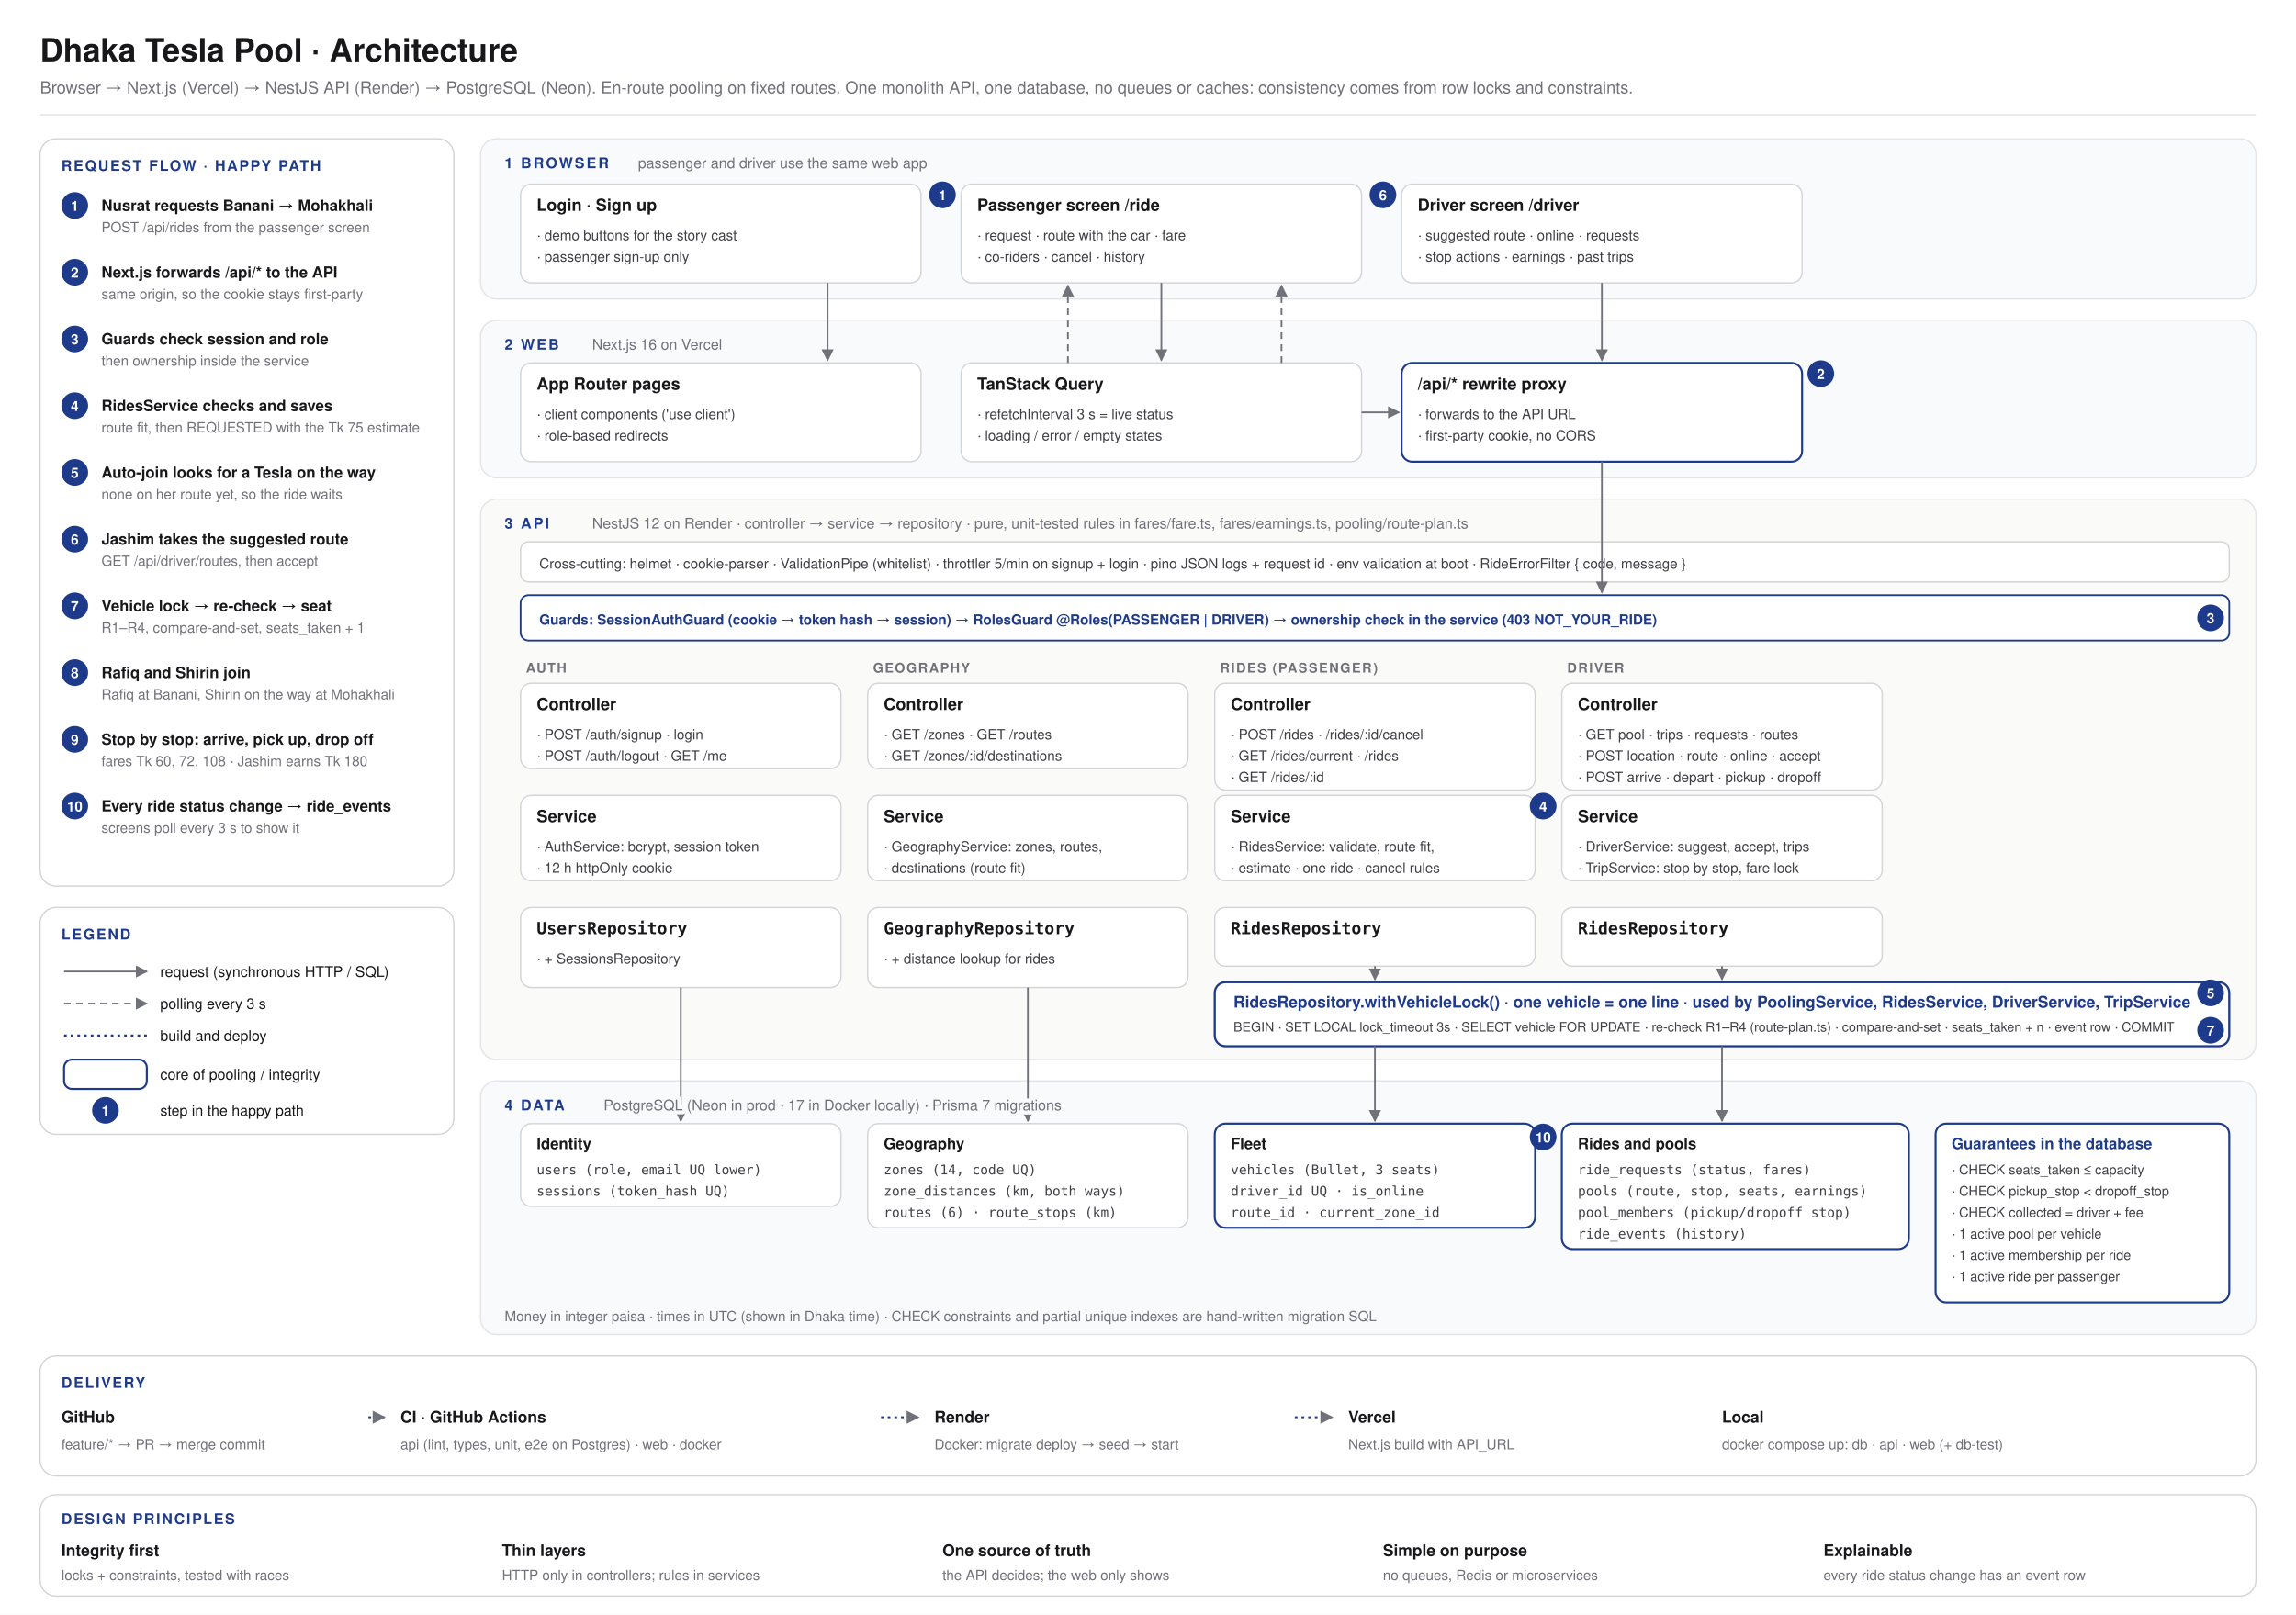
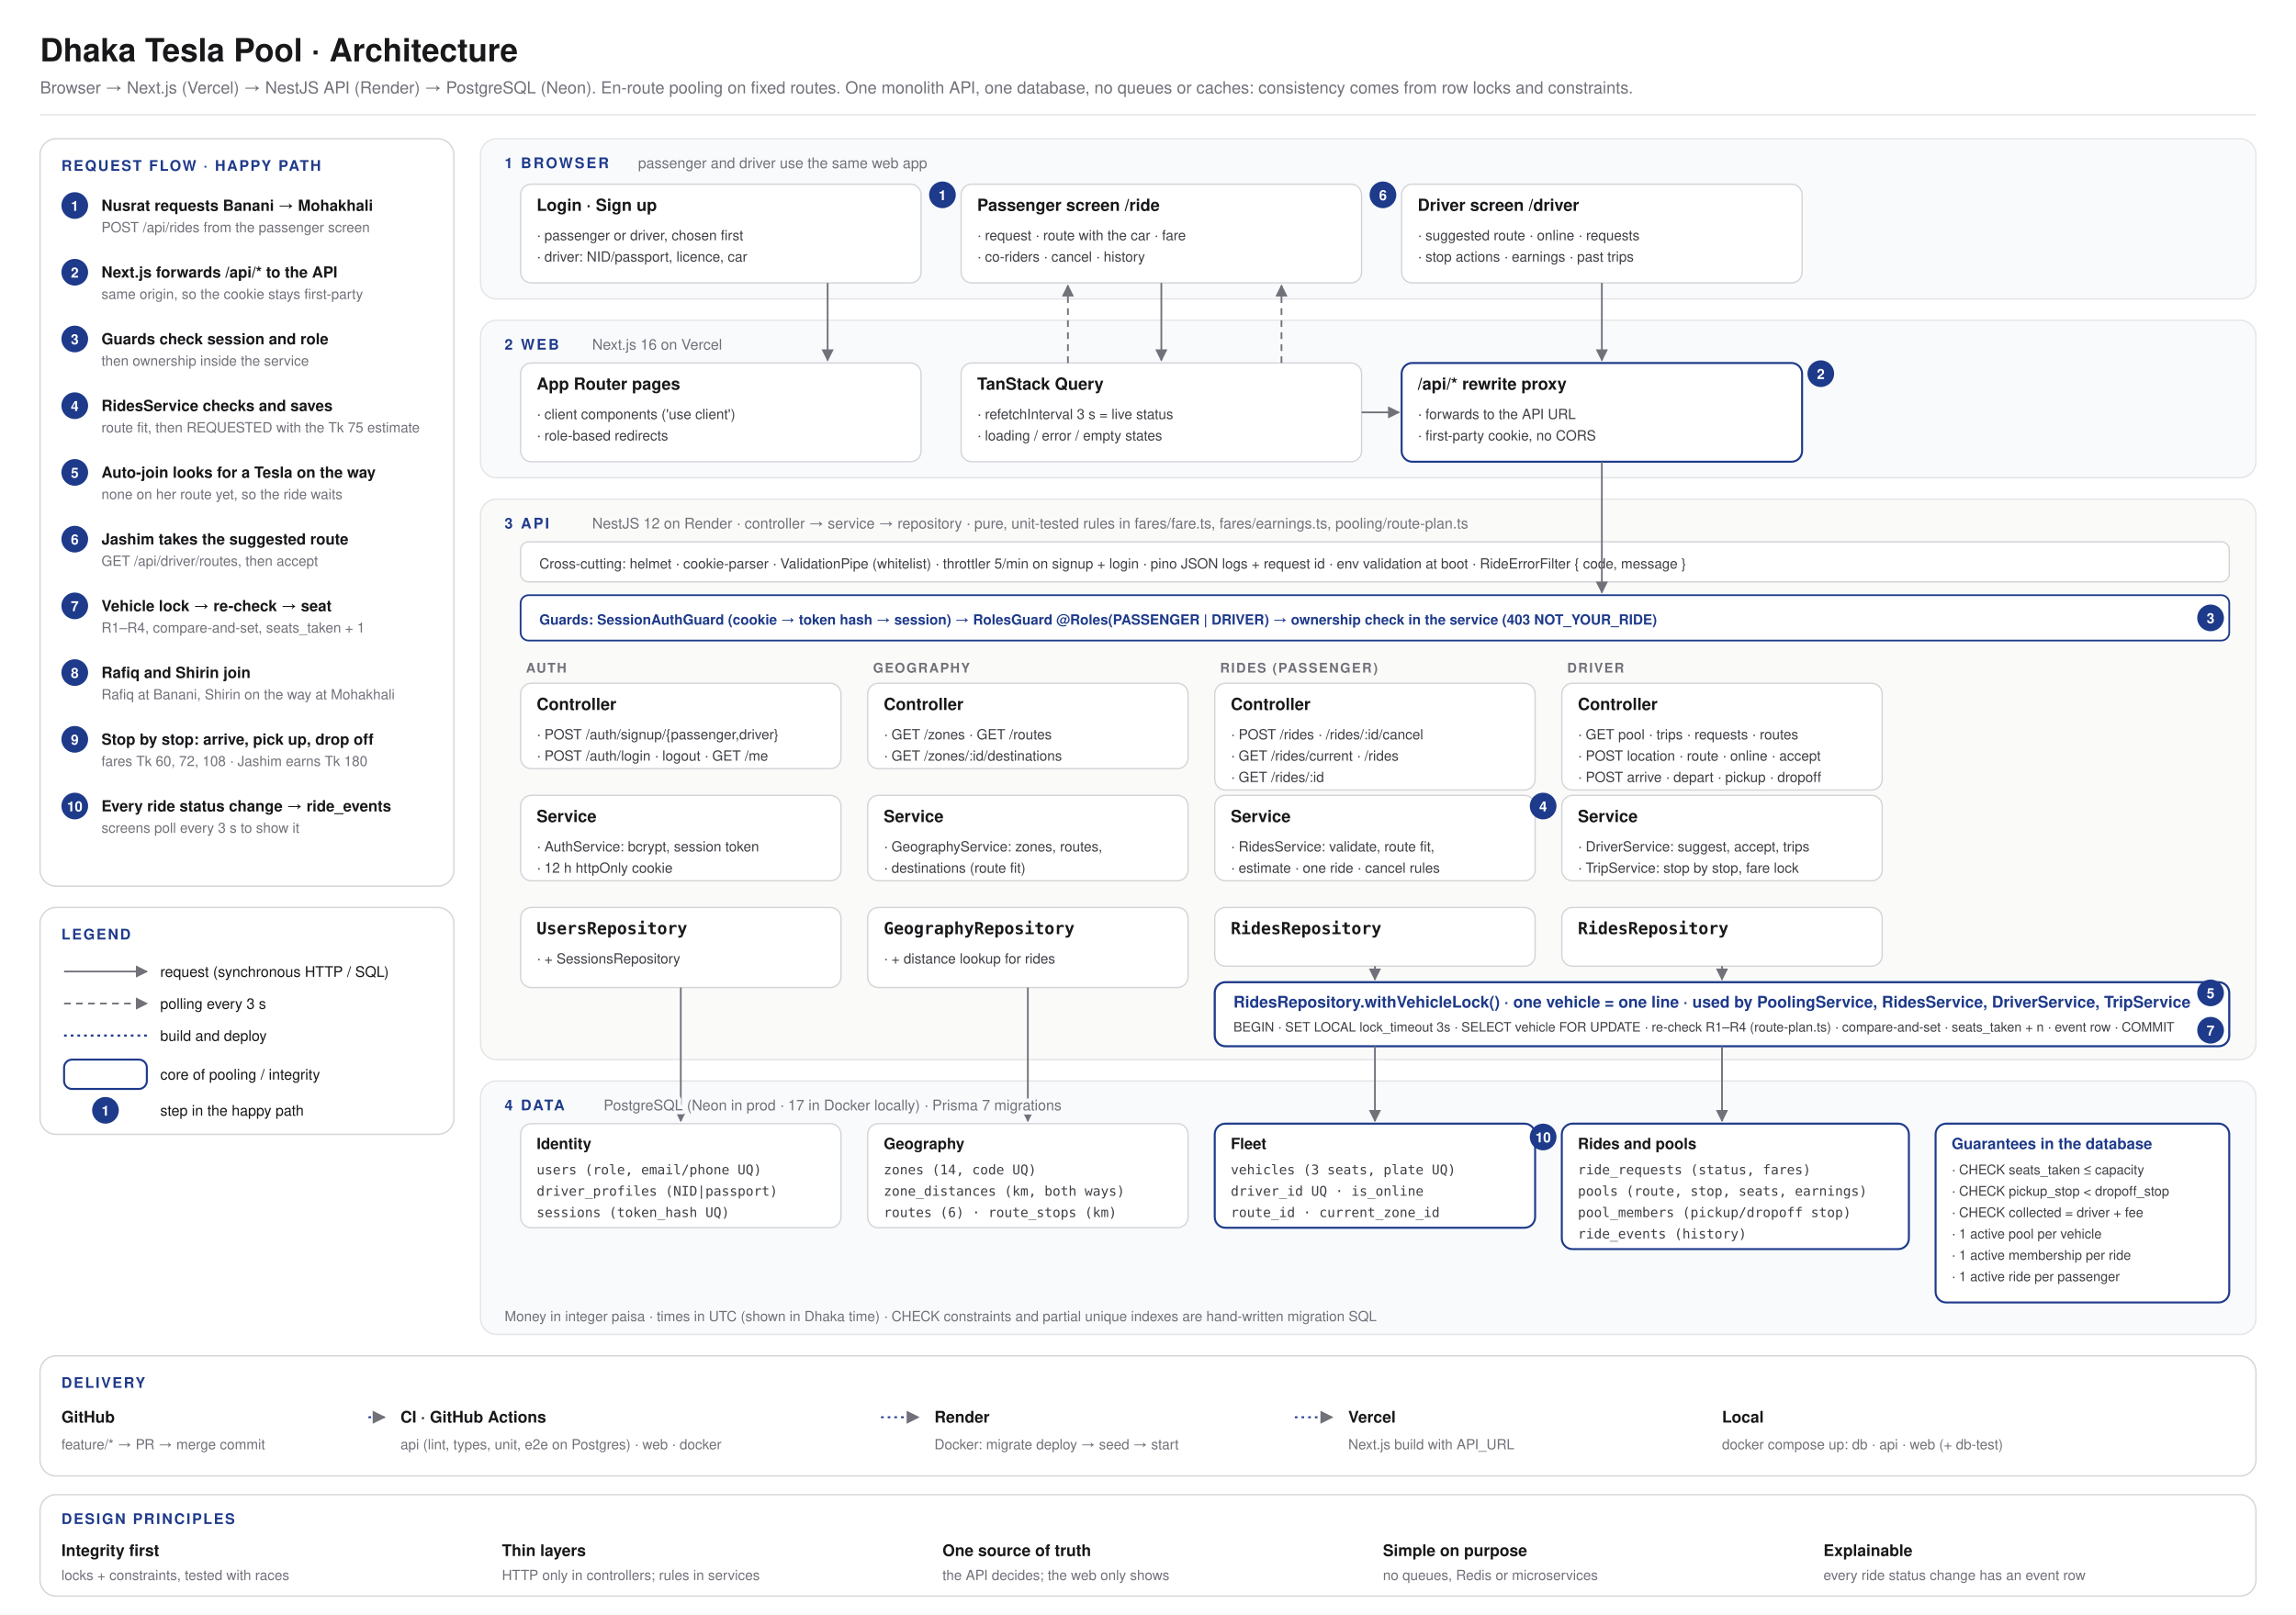
<svg xmlns="http://www.w3.org/2000/svg" width="1720" height="1210" viewBox="0 0 1720 1210">
  <defs>
    <marker id="arr" viewBox="0 0 10 10" refX="9" refY="5" markerWidth="7" markerHeight="7" orient="auto-start-reverse">
      <path d="M0 0 L10 5 L0 10 z" fill="#71717a" />
    </marker>
  </defs>
  <rect width="1720" height="1210" fill="#ffffff" />
  <text x="30" y="46" font-family="-apple-system, 'Helvetica Neue', Helvetica, Arial, sans-serif" font-size="24" fill="#18181b" font-weight="700" text-anchor="start" letter-spacing="0">Dhaka Tesla Pool · Architecture</text>
  <text x="30" y="70" font-family="-apple-system, 'Helvetica Neue', Helvetica, Arial, sans-serif" font-size="12.5" fill="#71717a" font-weight="400" text-anchor="start" letter-spacing="0">Browser → Next.js (Vercel) → NestJS API (Render) → PostgreSQL (Neon). En-route pooling on fixed routes. One monolith API, one database, no queues or caches: consistency comes from row locks and constraints.</text>
  <line x1="30" y1="86" x2="1690" y2="86" stroke="#e4e4e7" />
  <rect x="30" y="104" width="310" height="560" rx="12" fill="#fff" stroke="#d4d4d8" stroke-width="1" />
  <text x="46" y="128" font-family="-apple-system, 'Helvetica Neue', Helvetica, Arial, sans-serif" font-size="11" fill="#1e3a8a" font-weight="700" text-anchor="start" letter-spacing="1.2">REQUEST FLOW · HAPPY PATH</text>
  <circle cx="56" cy="154" r="10" fill="#1e3a8a" />
  <text x="56" y="158" font-family="-apple-system, 'Helvetica Neue', Helvetica, Arial, sans-serif" font-size="10.5" fill="#fff" font-weight="700" text-anchor="middle" letter-spacing="0">1</text>
  <text x="76" y="158" font-family="-apple-system, 'Helvetica Neue', Helvetica, Arial, sans-serif" font-size="11.5" fill="#18181b" font-weight="600" text-anchor="start" letter-spacing="0">Nusrat requests Banani → Mohakhali</text>
  <text x="76" y="174" font-family="-apple-system, 'Helvetica Neue', Helvetica, Arial, sans-serif" font-size="10.5" fill="#71717a" font-weight="400" text-anchor="start" letter-spacing="0">POST /api/rides from the passenger screen</text>
  <circle cx="56" cy="204" r="10" fill="#1e3a8a" />
  <text x="56" y="208" font-family="-apple-system, 'Helvetica Neue', Helvetica, Arial, sans-serif" font-size="10.5" fill="#fff" font-weight="700" text-anchor="middle" letter-spacing="0">2</text>
  <text x="76" y="208" font-family="-apple-system, 'Helvetica Neue', Helvetica, Arial, sans-serif" font-size="11.5" fill="#18181b" font-weight="600" text-anchor="start" letter-spacing="0">Next.js forwards /api/* to the API</text>
  <text x="76" y="224" font-family="-apple-system, 'Helvetica Neue', Helvetica, Arial, sans-serif" font-size="10.5" fill="#71717a" font-weight="400" text-anchor="start" letter-spacing="0">same origin, so the cookie stays first-party</text>
  <circle cx="56" cy="254" r="10" fill="#1e3a8a" />
  <text x="56" y="258" font-family="-apple-system, 'Helvetica Neue', Helvetica, Arial, sans-serif" font-size="10.5" fill="#fff" font-weight="700" text-anchor="middle" letter-spacing="0">3</text>
  <text x="76" y="258" font-family="-apple-system, 'Helvetica Neue', Helvetica, Arial, sans-serif" font-size="11.5" fill="#18181b" font-weight="600" text-anchor="start" letter-spacing="0">Guards check session and role</text>
  <text x="76" y="274" font-family="-apple-system, 'Helvetica Neue', Helvetica, Arial, sans-serif" font-size="10.5" fill="#71717a" font-weight="400" text-anchor="start" letter-spacing="0">then ownership inside the service</text>
  <circle cx="56" cy="304" r="10" fill="#1e3a8a" />
  <text x="56" y="308" font-family="-apple-system, 'Helvetica Neue', Helvetica, Arial, sans-serif" font-size="10.5" fill="#fff" font-weight="700" text-anchor="middle" letter-spacing="0">4</text>
  <text x="76" y="308" font-family="-apple-system, 'Helvetica Neue', Helvetica, Arial, sans-serif" font-size="11.5" fill="#18181b" font-weight="600" text-anchor="start" letter-spacing="0">RidesService checks and saves</text>
  <text x="76" y="324" font-family="-apple-system, 'Helvetica Neue', Helvetica, Arial, sans-serif" font-size="10.5" fill="#71717a" font-weight="400" text-anchor="start" letter-spacing="0">route fit, then REQUESTED with the Tk 75 estimate</text>
  <circle cx="56" cy="354" r="10" fill="#1e3a8a" />
  <text x="56" y="358" font-family="-apple-system, 'Helvetica Neue', Helvetica, Arial, sans-serif" font-size="10.5" fill="#fff" font-weight="700" text-anchor="middle" letter-spacing="0">5</text>
  <text x="76" y="358" font-family="-apple-system, 'Helvetica Neue', Helvetica, Arial, sans-serif" font-size="11.5" fill="#18181b" font-weight="600" text-anchor="start" letter-spacing="0">Auto-join looks for a Tesla on the way</text>
  <text x="76" y="374" font-family="-apple-system, 'Helvetica Neue', Helvetica, Arial, sans-serif" font-size="10.5" fill="#71717a" font-weight="400" text-anchor="start" letter-spacing="0">none on her route yet, so the ride waits</text>
  <circle cx="56" cy="404" r="10" fill="#1e3a8a" />
  <text x="56" y="408" font-family="-apple-system, 'Helvetica Neue', Helvetica, Arial, sans-serif" font-size="10.5" fill="#fff" font-weight="700" text-anchor="middle" letter-spacing="0">6</text>
  <text x="76" y="408" font-family="-apple-system, 'Helvetica Neue', Helvetica, Arial, sans-serif" font-size="11.5" fill="#18181b" font-weight="600" text-anchor="start" letter-spacing="0">Jashim takes the suggested route</text>
  <text x="76" y="424" font-family="-apple-system, 'Helvetica Neue', Helvetica, Arial, sans-serif" font-size="10.5" fill="#71717a" font-weight="400" text-anchor="start" letter-spacing="0">GET /api/driver/routes, then accept</text>
  <circle cx="56" cy="454" r="10" fill="#1e3a8a" />
  <text x="56" y="458" font-family="-apple-system, 'Helvetica Neue', Helvetica, Arial, sans-serif" font-size="10.5" fill="#fff" font-weight="700" text-anchor="middle" letter-spacing="0">7</text>
  <text x="76" y="458" font-family="-apple-system, 'Helvetica Neue', Helvetica, Arial, sans-serif" font-size="11.5" fill="#18181b" font-weight="600" text-anchor="start" letter-spacing="0">Vehicle lock → re-check → seat</text>
  <text x="76" y="474" font-family="-apple-system, 'Helvetica Neue', Helvetica, Arial, sans-serif" font-size="10.5" fill="#71717a" font-weight="400" text-anchor="start" letter-spacing="0">R1–R4, compare-and-set, seats_taken + 1</text>
  <circle cx="56" cy="504" r="10" fill="#1e3a8a" />
  <text x="56" y="508" font-family="-apple-system, 'Helvetica Neue', Helvetica, Arial, sans-serif" font-size="10.5" fill="#fff" font-weight="700" text-anchor="middle" letter-spacing="0">8</text>
  <text x="76" y="508" font-family="-apple-system, 'Helvetica Neue', Helvetica, Arial, sans-serif" font-size="11.5" fill="#18181b" font-weight="600" text-anchor="start" letter-spacing="0">Rafiq and Shirin join</text>
  <text x="76" y="524" font-family="-apple-system, 'Helvetica Neue', Helvetica, Arial, sans-serif" font-size="10.5" fill="#71717a" font-weight="400" text-anchor="start" letter-spacing="0">Rafiq at Banani, Shirin on the way at Mohakhali</text>
  <circle cx="56" cy="554" r="10" fill="#1e3a8a" />
  <text x="56" y="558" font-family="-apple-system, 'Helvetica Neue', Helvetica, Arial, sans-serif" font-size="10.5" fill="#fff" font-weight="700" text-anchor="middle" letter-spacing="0">9</text>
  <text x="76" y="558" font-family="-apple-system, 'Helvetica Neue', Helvetica, Arial, sans-serif" font-size="11.5" fill="#18181b" font-weight="600" text-anchor="start" letter-spacing="0">Stop by stop: arrive, pick up, drop off</text>
  <text x="76" y="574" font-family="-apple-system, 'Helvetica Neue', Helvetica, Arial, sans-serif" font-size="10.5" fill="#71717a" font-weight="400" text-anchor="start" letter-spacing="0">fares Tk 60, 72, 108 · Jashim earns Tk 180</text>
  <circle cx="56" cy="604" r="10" fill="#1e3a8a" />
  <text x="56" y="608" font-family="-apple-system, 'Helvetica Neue', Helvetica, Arial, sans-serif" font-size="10.5" fill="#fff" font-weight="700" text-anchor="middle" letter-spacing="0">10</text>
  <text x="76" y="608" font-family="-apple-system, 'Helvetica Neue', Helvetica, Arial, sans-serif" font-size="11.5" fill="#18181b" font-weight="600" text-anchor="start" letter-spacing="0">Every ride status change → ride_events</text>
  <text x="76" y="624" font-family="-apple-system, 'Helvetica Neue', Helvetica, Arial, sans-serif" font-size="10.5" fill="#71717a" font-weight="400" text-anchor="start" letter-spacing="0">screens poll every 3 s to show it</text>
  <rect x="30" y="680" width="310" height="170" rx="12" fill="#fff" stroke="#d4d4d8" stroke-width="1" />
  <text x="46" y="704" font-family="-apple-system, 'Helvetica Neue', Helvetica, Arial, sans-serif" font-size="11" fill="#1e3a8a" font-weight="700" text-anchor="start" letter-spacing="1.2">LEGEND</text>
  <path d="M48 728 H110" fill="none" stroke="#71717a" stroke-width="1.3" marker-end="url(#arr)" />
  <text x="120" y="732" font-family="-apple-system, 'Helvetica Neue', Helvetica, Arial, sans-serif" font-size="11" fill="#18181b" font-weight="400" text-anchor="start" letter-spacing="0">request (synchronous HTTP / SQL)</text>
  <path d="M48 752 H110" fill="none" stroke="#71717a" stroke-width="1.3" stroke-dasharray="5 4" marker-end="url(#arr)" />
  <text x="120" y="756" font-family="-apple-system, 'Helvetica Neue', Helvetica, Arial, sans-serif" font-size="11" fill="#18181b" font-weight="400" text-anchor="start" letter-spacing="0">polling every 3 s</text>
  <path d="M48 776 H110" fill="none" stroke="#1e3a8a" stroke-width="1.6" stroke-dasharray="2 3" />
  <text x="120" y="780" font-family="-apple-system, 'Helvetica Neue', Helvetica, Arial, sans-serif" font-size="11" fill="#18181b" font-weight="400" text-anchor="start" letter-spacing="0">build and deploy</text>
  <rect x="48" y="794" width="62" height="22" rx="6" fill="#fff" stroke="#1e3a8a" stroke-width="1.5" />
  <text x="120" y="809" font-family="-apple-system, 'Helvetica Neue', Helvetica, Arial, sans-serif" font-size="11" fill="#18181b" font-weight="400" text-anchor="start" letter-spacing="0">core of pooling / integrity</text>
  <circle cx="79" cy="832" r="10" fill="#1e3a8a" />
  <text x="79" y="836" font-family="-apple-system, 'Helvetica Neue', Helvetica, Arial, sans-serif" font-size="10.5" fill="#fff" font-weight="700" text-anchor="middle" letter-spacing="0">1</text>
  <text x="120" y="836" font-family="-apple-system, 'Helvetica Neue', Helvetica, Arial, sans-serif" font-size="11" fill="#18181b" font-weight="400" text-anchor="start" letter-spacing="0">step in the happy path</text>
  <rect x="360" y="104" width="1330" height="120" rx="12" fill="#f8fafc" stroke="#e4e4e7" stroke-width="1" />
  <rect x="390" y="138" width="300" height="74" rx="8" fill="#fff" stroke="#d4d4d8" stroke-width="1" />
  <text x="402" y="158" font-family="-apple-system, 'Helvetica Neue', Helvetica, Arial, sans-serif" font-size="12.5" fill="#18181b" font-weight="700" text-anchor="start" letter-spacing="0">Login · Sign up</text>
-   <text x="402" y="180" font-family="-apple-system, 'Helvetica Neue', Helvetica, Arial, sans-serif" font-size="10.5" fill="#3f3f46" font-weight="400" text-anchor="start" letter-spacing="0">· demo buttons for the story cast</text>
-   <text x="402" y="196" font-family="-apple-system, 'Helvetica Neue', Helvetica, Arial, sans-serif" font-size="10.5" fill="#3f3f46" font-weight="400" text-anchor="start" letter-spacing="0">· passenger sign-up only</text>
+   <text x="402" y="180" font-family="-apple-system, 'Helvetica Neue', Helvetica, Arial, sans-serif" font-size="10.5" fill="#3f3f46" font-weight="400" text-anchor="start" letter-spacing="0">· passenger or driver, chosen first</text>
+   <text x="402" y="196" font-family="-apple-system, 'Helvetica Neue', Helvetica, Arial, sans-serif" font-size="10.5" fill="#3f3f46" font-weight="400" text-anchor="start" letter-spacing="0">· driver: NID/passport, licence, car</text>
  <rect x="720" y="138" width="300" height="74" rx="8" fill="#fff" stroke="#d4d4d8" stroke-width="1" />
  <text x="732" y="158" font-family="-apple-system, 'Helvetica Neue', Helvetica, Arial, sans-serif" font-size="12.5" fill="#18181b" font-weight="700" text-anchor="start" letter-spacing="0">Passenger screen  /ride</text>
  <text x="732" y="180" font-family="-apple-system, 'Helvetica Neue', Helvetica, Arial, sans-serif" font-size="10.5" fill="#3f3f46" font-weight="400" text-anchor="start" letter-spacing="0">· request · route with the car · fare</text>
  <text x="732" y="196" font-family="-apple-system, 'Helvetica Neue', Helvetica, Arial, sans-serif" font-size="10.5" fill="#3f3f46" font-weight="400" text-anchor="start" letter-spacing="0">· co-riders · cancel · history</text>
  <rect x="1050" y="138" width="300" height="74" rx="8" fill="#fff" stroke="#d4d4d8" stroke-width="1" />
  <text x="1062" y="158" font-family="-apple-system, 'Helvetica Neue', Helvetica, Arial, sans-serif" font-size="12.5" fill="#18181b" font-weight="700" text-anchor="start" letter-spacing="0">Driver screen  /driver</text>
  <text x="1062" y="180" font-family="-apple-system, 'Helvetica Neue', Helvetica, Arial, sans-serif" font-size="10.5" fill="#3f3f46" font-weight="400" text-anchor="start" letter-spacing="0">· suggested route · online · requests</text>
  <text x="1062" y="196" font-family="-apple-system, 'Helvetica Neue', Helvetica, Arial, sans-serif" font-size="10.5" fill="#3f3f46" font-weight="400" text-anchor="start" letter-spacing="0">· stop actions · earnings · past trips</text>
  <circle cx="706" cy="146" r="10" fill="#1e3a8a" />
  <text x="706" y="150" font-family="-apple-system, 'Helvetica Neue', Helvetica, Arial, sans-serif" font-size="10.5" fill="#fff" font-weight="700" text-anchor="middle" letter-spacing="0">1</text>
  <circle cx="1036" cy="146" r="10" fill="#1e3a8a" />
  <text x="1036" y="150" font-family="-apple-system, 'Helvetica Neue', Helvetica, Arial, sans-serif" font-size="10.5" fill="#fff" font-weight="700" text-anchor="middle" letter-spacing="0">6</text>
  <rect x="360" y="240" width="1330" height="118" rx="12" fill="#f8fafc" stroke="#e4e4e7" stroke-width="1" />
  <rect x="390" y="272" width="300" height="74" rx="8" fill="#fff" stroke="#d4d4d8" stroke-width="1" />
  <text x="402" y="292" font-family="-apple-system, 'Helvetica Neue', Helvetica, Arial, sans-serif" font-size="12.5" fill="#18181b" font-weight="700" text-anchor="start" letter-spacing="0">App Router pages</text>
  <text x="402" y="314" font-family="-apple-system, 'Helvetica Neue', Helvetica, Arial, sans-serif" font-size="10.5" fill="#3f3f46" font-weight="400" text-anchor="start" letter-spacing="0">· client components ('use client')</text>
  <text x="402" y="330" font-family="-apple-system, 'Helvetica Neue', Helvetica, Arial, sans-serif" font-size="10.5" fill="#3f3f46" font-weight="400" text-anchor="start" letter-spacing="0">· role-based redirects</text>
  <rect x="720" y="272" width="300" height="74" rx="8" fill="#fff" stroke="#d4d4d8" stroke-width="1" />
  <text x="732" y="292" font-family="-apple-system, 'Helvetica Neue', Helvetica, Arial, sans-serif" font-size="12.5" fill="#18181b" font-weight="700" text-anchor="start" letter-spacing="0">TanStack Query</text>
  <text x="732" y="314" font-family="-apple-system, 'Helvetica Neue', Helvetica, Arial, sans-serif" font-size="10.5" fill="#3f3f46" font-weight="400" text-anchor="start" letter-spacing="0">· refetchInterval 3 s = live status</text>
  <text x="732" y="330" font-family="-apple-system, 'Helvetica Neue', Helvetica, Arial, sans-serif" font-size="10.5" fill="#3f3f46" font-weight="400" text-anchor="start" letter-spacing="0">· loading / error / empty states</text>
  <rect x="1050" y="272" width="300" height="74" rx="8" fill="#fff" stroke="#1e3a8a" stroke-width="1.5" />
  <text x="1062" y="292" font-family="-apple-system, 'Helvetica Neue', Helvetica, Arial, sans-serif" font-size="12.5" fill="#18181b" font-weight="700" text-anchor="start" letter-spacing="0">/api/* rewrite proxy</text>
  <text x="1062" y="314" font-family="-apple-system, 'Helvetica Neue', Helvetica, Arial, sans-serif" font-size="10.5" fill="#3f3f46" font-weight="400" text-anchor="start" letter-spacing="0">· forwards to the API URL</text>
  <text x="1062" y="330" font-family="-apple-system, 'Helvetica Neue', Helvetica, Arial, sans-serif" font-size="10.5" fill="#3f3f46" font-weight="400" text-anchor="start" letter-spacing="0">· first-party cookie, no CORS</text>
  <circle cx="1364" cy="280" r="10" fill="#1e3a8a" />
  <text x="1364" y="284" font-family="-apple-system, 'Helvetica Neue', Helvetica, Arial, sans-serif" font-size="10.5" fill="#fff" font-weight="700" text-anchor="middle" letter-spacing="0">2</text>
  <path d="M870 212 V270" fill="none" stroke="#71717a" stroke-width="1.3" marker-end="url(#arr)" />
  <path d="M1200 212 V270" fill="none" stroke="#71717a" stroke-width="1.3" marker-end="url(#arr)" />
  <path d="M620 212 V270" fill="none" stroke="#71717a" stroke-width="1.3" marker-end="url(#arr)" />
  <path d="M1020 309 H1048" fill="none" stroke="#71717a" stroke-width="1.3" marker-end="url(#arr)" />
  <rect x="360" y="374" width="1330" height="420" rx="12" fill="#fafaf9" stroke="#e4e4e7" stroke-width="1" />
  <rect x="390" y="406" width="1280" height="30" rx="6" fill="#fff" stroke="#d4d4d8" stroke-width="1" />
  <text x="404" y="426" font-family="-apple-system, 'Helvetica Neue', Helvetica, Arial, sans-serif" font-size="10.5" fill="#3f3f46" font-weight="400" text-anchor="start" letter-spacing="0">Cross-cutting:  helmet · cookie-parser · ValidationPipe (whitelist) · throttler 5/min on signup + login · pino JSON logs + request id · env validation at boot · RideErrorFilter { code, message }</text>
  <rect x="390" y="446" width="1280" height="34" rx="6" fill="#fff" stroke="#1e3a8a" stroke-width="1.3" />
  <text x="404" y="468" font-family="-apple-system, 'Helvetica Neue', Helvetica, Arial, sans-serif" font-size="10.5" fill="#1e3a8a" font-weight="600" text-anchor="start" letter-spacing="0">Guards:  SessionAuthGuard (cookie → token hash → session)  →  RolesGuard @Roles(PASSENGER | DRIVER)  →  ownership check in the service (403 NOT_YOUR_RIDE)</text>
  <circle cx="1656" cy="463" r="10" fill="#1e3a8a" />
  <text x="1656" y="467" font-family="-apple-system, 'Helvetica Neue', Helvetica, Arial, sans-serif" font-size="10.5" fill="#fff" font-weight="700" text-anchor="middle" letter-spacing="0">3</text>
  <path d="M1200 346 V444" fill="none" stroke="#71717a" stroke-width="1.3" marker-end="url(#arr)" />
  <text x="394" y="504" font-family="-apple-system, 'Helvetica Neue', Helvetica, Arial, sans-serif" font-size="10" fill="#71717a" font-weight="700" text-anchor="start" letter-spacing="1">AUTH</text>
  <rect x="390" y="512" width="240" height="64" rx="8" fill="#fff" stroke="#d4d4d8" stroke-width="1" />
  <text x="402" y="532" font-family="-apple-system, 'Helvetica Neue', Helvetica, Arial, sans-serif" font-size="12.5" fill="#18181b" font-weight="700" text-anchor="start" letter-spacing="0">Controller</text>
-   <text x="402" y="554" font-family="-apple-system, 'Helvetica Neue', Helvetica, Arial, sans-serif" font-size="10.5" fill="#3f3f46" font-weight="400" text-anchor="start" letter-spacing="0">· POST /auth/signup · login</text>
-   <text x="402" y="570" font-family="-apple-system, 'Helvetica Neue', Helvetica, Arial, sans-serif" font-size="10.5" fill="#3f3f46" font-weight="400" text-anchor="start" letter-spacing="0">· POST /auth/logout · GET /me</text>
+   <text x="402" y="554" font-family="-apple-system, 'Helvetica Neue', Helvetica, Arial, sans-serif" font-size="10.5" fill="#3f3f46" font-weight="400" text-anchor="start" letter-spacing="0">· POST /auth/signup/{passenger,driver}</text>
+   <text x="402" y="570" font-family="-apple-system, 'Helvetica Neue', Helvetica, Arial, sans-serif" font-size="10.5" fill="#3f3f46" font-weight="400" text-anchor="start" letter-spacing="0">· POST /auth/login · logout · GET /me</text>
  <rect x="390" y="596" width="240" height="64" rx="8" fill="#fff" stroke="#d4d4d8" stroke-width="1" />
  <text x="402" y="616" font-family="-apple-system, 'Helvetica Neue', Helvetica, Arial, sans-serif" font-size="12.5" fill="#18181b" font-weight="700" text-anchor="start" letter-spacing="0">Service</text>
  <text x="402" y="638" font-family="-apple-system, 'Helvetica Neue', Helvetica, Arial, sans-serif" font-size="10.5" fill="#3f3f46" font-weight="400" text-anchor="start" letter-spacing="0">· AuthService: bcrypt, session token</text>
  <text x="402" y="654" font-family="-apple-system, 'Helvetica Neue', Helvetica, Arial, sans-serif" font-size="10.5" fill="#3f3f46" font-weight="400" text-anchor="start" letter-spacing="0">· 12 h httpOnly cookie</text>
  <rect x="390" y="680" width="240" height="60" rx="8" fill="#fff" stroke="#d4d4d8" stroke-width="1" />
  <text x="402" y="700" font-family="'SF Mono', Menlo, monospace" font-size="12.5" fill="#18181b" font-weight="700" text-anchor="start" letter-spacing="0">UsersRepository</text>
  <text x="402" y="722" font-family="-apple-system, 'Helvetica Neue', Helvetica, Arial, sans-serif" font-size="10.5" fill="#3f3f46" font-weight="400" text-anchor="start" letter-spacing="0">· + SessionsRepository</text>
  <text x="654" y="504" font-family="-apple-system, 'Helvetica Neue', Helvetica, Arial, sans-serif" font-size="10" fill="#71717a" font-weight="700" text-anchor="start" letter-spacing="1">GEOGRAPHY</text>
  <rect x="650" y="512" width="240" height="64" rx="8" fill="#fff" stroke="#d4d4d8" stroke-width="1" />
  <text x="662" y="532" font-family="-apple-system, 'Helvetica Neue', Helvetica, Arial, sans-serif" font-size="12.5" fill="#18181b" font-weight="700" text-anchor="start" letter-spacing="0">Controller</text>
  <text x="662" y="554" font-family="-apple-system, 'Helvetica Neue', Helvetica, Arial, sans-serif" font-size="10.5" fill="#3f3f46" font-weight="400" text-anchor="start" letter-spacing="0">· GET /zones · GET /routes</text>
  <text x="662" y="570" font-family="-apple-system, 'Helvetica Neue', Helvetica, Arial, sans-serif" font-size="10.5" fill="#3f3f46" font-weight="400" text-anchor="start" letter-spacing="0">· GET /zones/:id/destinations</text>
  <rect x="650" y="596" width="240" height="64" rx="8" fill="#fff" stroke="#d4d4d8" stroke-width="1" />
  <text x="662" y="616" font-family="-apple-system, 'Helvetica Neue', Helvetica, Arial, sans-serif" font-size="12.5" fill="#18181b" font-weight="700" text-anchor="start" letter-spacing="0">Service</text>
  <text x="662" y="638" font-family="-apple-system, 'Helvetica Neue', Helvetica, Arial, sans-serif" font-size="10.5" fill="#3f3f46" font-weight="400" text-anchor="start" letter-spacing="0">· GeographyService: zones, routes,</text>
  <text x="662" y="654" font-family="-apple-system, 'Helvetica Neue', Helvetica, Arial, sans-serif" font-size="10.5" fill="#3f3f46" font-weight="400" text-anchor="start" letter-spacing="0">· destinations (route fit)</text>
  <rect x="650" y="680" width="240" height="60" rx="8" fill="#fff" stroke="#d4d4d8" stroke-width="1" />
  <text x="662" y="700" font-family="'SF Mono', Menlo, monospace" font-size="12.5" fill="#18181b" font-weight="700" text-anchor="start" letter-spacing="0">GeographyRepository</text>
  <text x="662" y="722" font-family="-apple-system, 'Helvetica Neue', Helvetica, Arial, sans-serif" font-size="10.5" fill="#3f3f46" font-weight="400" text-anchor="start" letter-spacing="0">· + distance lookup for rides</text>
  <text x="914" y="504" font-family="-apple-system, 'Helvetica Neue', Helvetica, Arial, sans-serif" font-size="10" fill="#71717a" font-weight="700" text-anchor="start" letter-spacing="1">RIDES (PASSENGER)</text>
  <rect x="910" y="512" width="240" height="80" rx="8" fill="#fff" stroke="#d4d4d8" stroke-width="1" />
  <text x="922" y="532" font-family="-apple-system, 'Helvetica Neue', Helvetica, Arial, sans-serif" font-size="12.5" fill="#18181b" font-weight="700" text-anchor="start" letter-spacing="0">Controller</text>
  <text x="922" y="554" font-family="-apple-system, 'Helvetica Neue', Helvetica, Arial, sans-serif" font-size="10.5" fill="#3f3f46" font-weight="400" text-anchor="start" letter-spacing="0">· POST /rides · /rides/:id/cancel</text>
  <text x="922" y="570" font-family="-apple-system, 'Helvetica Neue', Helvetica, Arial, sans-serif" font-size="10.5" fill="#3f3f46" font-weight="400" text-anchor="start" letter-spacing="0">· GET /rides/current · /rides</text>
  <text x="922" y="586" font-family="-apple-system, 'Helvetica Neue', Helvetica, Arial, sans-serif" font-size="10.5" fill="#3f3f46" font-weight="400" text-anchor="start" letter-spacing="0">· GET /rides/:id</text>
  <rect x="910" y="596" width="240" height="64" rx="8" fill="#fff" stroke="#d4d4d8" stroke-width="1" />
  <text x="922" y="616" font-family="-apple-system, 'Helvetica Neue', Helvetica, Arial, sans-serif" font-size="12.5" fill="#18181b" font-weight="700" text-anchor="start" letter-spacing="0">Service</text>
  <text x="922" y="638" font-family="-apple-system, 'Helvetica Neue', Helvetica, Arial, sans-serif" font-size="10.5" fill="#3f3f46" font-weight="400" text-anchor="start" letter-spacing="0">· RidesService: validate, route fit,</text>
  <text x="922" y="654" font-family="-apple-system, 'Helvetica Neue', Helvetica, Arial, sans-serif" font-size="10.5" fill="#3f3f46" font-weight="400" text-anchor="start" letter-spacing="0">· estimate · one ride · cancel rules</text>
  <rect x="910" y="680" width="240" height="44" rx="8" fill="#fff" stroke="#d4d4d8" stroke-width="1" />
  <text x="922" y="700" font-family="'SF Mono', Menlo, monospace" font-size="12.5" fill="#18181b" font-weight="700" text-anchor="start" letter-spacing="0">RidesRepository</text>
  <text x="1174" y="504" font-family="-apple-system, 'Helvetica Neue', Helvetica, Arial, sans-serif" font-size="10" fill="#71717a" font-weight="700" text-anchor="start" letter-spacing="1">DRIVER</text>
  <rect x="1170" y="512" width="240" height="80" rx="8" fill="#fff" stroke="#d4d4d8" stroke-width="1" />
  <text x="1182" y="532" font-family="-apple-system, 'Helvetica Neue', Helvetica, Arial, sans-serif" font-size="12.5" fill="#18181b" font-weight="700" text-anchor="start" letter-spacing="0">Controller</text>
  <text x="1182" y="554" font-family="-apple-system, 'Helvetica Neue', Helvetica, Arial, sans-serif" font-size="10.5" fill="#3f3f46" font-weight="400" text-anchor="start" letter-spacing="0">· GET pool · trips · requests · routes</text>
  <text x="1182" y="570" font-family="-apple-system, 'Helvetica Neue', Helvetica, Arial, sans-serif" font-size="10.5" fill="#3f3f46" font-weight="400" text-anchor="start" letter-spacing="0">· POST location · route · online · accept</text>
  <text x="1182" y="586" font-family="-apple-system, 'Helvetica Neue', Helvetica, Arial, sans-serif" font-size="10.5" fill="#3f3f46" font-weight="400" text-anchor="start" letter-spacing="0">· POST arrive · depart · pickup · dropoff</text>
  <rect x="1170" y="596" width="240" height="64" rx="8" fill="#fff" stroke="#d4d4d8" stroke-width="1" />
  <text x="1182" y="616" font-family="-apple-system, 'Helvetica Neue', Helvetica, Arial, sans-serif" font-size="12.5" fill="#18181b" font-weight="700" text-anchor="start" letter-spacing="0">Service</text>
  <text x="1182" y="638" font-family="-apple-system, 'Helvetica Neue', Helvetica, Arial, sans-serif" font-size="10.5" fill="#3f3f46" font-weight="400" text-anchor="start" letter-spacing="0">· DriverService: suggest, accept, trips</text>
  <text x="1182" y="654" font-family="-apple-system, 'Helvetica Neue', Helvetica, Arial, sans-serif" font-size="10.5" fill="#3f3f46" font-weight="400" text-anchor="start" letter-spacing="0">· TripService: stop by stop, fare lock</text>
  <rect x="1170" y="680" width="240" height="44" rx="8" fill="#fff" stroke="#d4d4d8" stroke-width="1" />
  <text x="1182" y="700" font-family="'SF Mono', Menlo, monospace" font-size="12.5" fill="#18181b" font-weight="700" text-anchor="start" letter-spacing="0">RidesRepository</text>
  <circle cx="1156" cy="604" r="10" fill="#1e3a8a" />
  <text x="1156" y="608" font-family="-apple-system, 'Helvetica Neue', Helvetica, Arial, sans-serif" font-size="10.5" fill="#fff" font-weight="700" text-anchor="middle" letter-spacing="0">4</text>
  <rect x="910" y="736" width="760" height="48" rx="8" fill="#fff" stroke="#1e3a8a" stroke-width="1.6" />
  <text x="924" y="755" font-family="-apple-system, 'Helvetica Neue', Helvetica, Arial, sans-serif" font-size="12" fill="#1e3a8a" font-weight="700" text-anchor="start" letter-spacing="0">RidesRepository.withVehicleLock()  ·  one vehicle = one line  ·  used by PoolingService, RidesService, DriverService, TripService</text>
  <text x="924" y="773" font-family="-apple-system, 'Helvetica Neue', Helvetica, Arial, sans-serif" font-size="9.8" fill="#3f3f46" font-weight="400" text-anchor="start" letter-spacing="0">BEGIN · SET LOCAL lock_timeout 3s · SELECT vehicle FOR UPDATE · re-check R1–R4 (route-plan.ts) · compare-and-set · seats_taken + n · event row · COMMIT</text>
  <circle cx="1656" cy="744" r="10" fill="#1e3a8a" />
  <text x="1656" y="748" font-family="-apple-system, 'Helvetica Neue', Helvetica, Arial, sans-serif" font-size="10.5" fill="#fff" font-weight="700" text-anchor="middle" letter-spacing="0">5</text>
  <circle cx="1656" cy="772" r="10" fill="#1e3a8a" />
  <text x="1656" y="776" font-family="-apple-system, 'Helvetica Neue', Helvetica, Arial, sans-serif" font-size="10.5" fill="#fff" font-weight="700" text-anchor="middle" letter-spacing="0">7</text>
  <path d="M1030 724 V734" fill="none" stroke="#71717a" stroke-width="1.3" marker-end="url(#arr)" />
  <path d="M1290 724 V734" fill="none" stroke="#71717a" stroke-width="1.3" marker-end="url(#arr)" />
  <rect x="360" y="810" width="1330" height="190" rx="12" fill="#f8fafc" stroke="#e4e4e7" stroke-width="1" />
-   <rect x="390" y="842" width="240" height="62" rx="8" fill="#fff" stroke="#d4d4d8" stroke-width="1" />
+   <rect x="390" y="842" width="240" height="78" rx="8" fill="#fff" stroke="#d4d4d8" stroke-width="1" />
  <text x="402" y="861" font-family="-apple-system, 'Helvetica Neue', Helvetica, Arial, sans-serif" font-size="11.5" fill="#18181b" font-weight="700" text-anchor="start" letter-spacing="0">Identity</text>
-   <text x="402" y="880" font-family="'SF Mono', Menlo, monospace" font-size="10" fill="#3f3f46" font-weight="400" text-anchor="start" letter-spacing="0">users (role, email UQ lower)</text>
-   <text x="402" y="896" font-family="'SF Mono', Menlo, monospace" font-size="10" fill="#3f3f46" font-weight="400" text-anchor="start" letter-spacing="0">sessions (token_hash UQ)</text>
+   <text x="402" y="880" font-family="'SF Mono', Menlo, monospace" font-size="10" fill="#3f3f46" font-weight="400" text-anchor="start" letter-spacing="0">users (role, email/phone UQ)</text>
+   <text x="402" y="896" font-family="'SF Mono', Menlo, monospace" font-size="10" fill="#3f3f46" font-weight="400" text-anchor="start" letter-spacing="0">driver_profiles (NID|passport)</text>
+   <text x="402" y="912" font-family="'SF Mono', Menlo, monospace" font-size="10" fill="#3f3f46" font-weight="400" text-anchor="start" letter-spacing="0">sessions (token_hash UQ)</text>
  <rect x="650" y="842" width="240" height="78" rx="8" fill="#fff" stroke="#d4d4d8" stroke-width="1" />
  <text x="662" y="861" font-family="-apple-system, 'Helvetica Neue', Helvetica, Arial, sans-serif" font-size="11.5" fill="#18181b" font-weight="700" text-anchor="start" letter-spacing="0">Geography</text>
  <text x="662" y="880" font-family="'SF Mono', Menlo, monospace" font-size="10" fill="#3f3f46" font-weight="400" text-anchor="start" letter-spacing="0">zones (14, code UQ)</text>
  <text x="662" y="896" font-family="'SF Mono', Menlo, monospace" font-size="10" fill="#3f3f46" font-weight="400" text-anchor="start" letter-spacing="0">zone_distances (km, both ways)</text>
  <text x="662" y="912" font-family="'SF Mono', Menlo, monospace" font-size="10" fill="#3f3f46" font-weight="400" text-anchor="start" letter-spacing="0">routes (6) · route_stops (km)</text>
  <rect x="910" y="842" width="240" height="78" rx="8" fill="#fff" stroke="#1e3a8a" stroke-width="1.5" />
  <text x="922" y="861" font-family="-apple-system, 'Helvetica Neue', Helvetica, Arial, sans-serif" font-size="11.5" fill="#18181b" font-weight="700" text-anchor="start" letter-spacing="0">Fleet</text>
-   <text x="922" y="880" font-family="'SF Mono', Menlo, monospace" font-size="10" fill="#3f3f46" font-weight="400" text-anchor="start" letter-spacing="0">vehicles (Bullet, 3 seats)</text>
+   <text x="922" y="880" font-family="'SF Mono', Menlo, monospace" font-size="10" fill="#3f3f46" font-weight="400" text-anchor="start" letter-spacing="0">vehicles (3 seats, plate UQ)</text>
  <text x="922" y="896" font-family="'SF Mono', Menlo, monospace" font-size="10" fill="#3f3f46" font-weight="400" text-anchor="start" letter-spacing="0">driver_id UQ · is_online</text>
  <text x="922" y="912" font-family="'SF Mono', Menlo, monospace" font-size="10" fill="#3f3f46" font-weight="400" text-anchor="start" letter-spacing="0">route_id · current_zone_id</text>
  <rect x="1170" y="842" width="260" height="94" rx="8" fill="#fff" stroke="#1e3a8a" stroke-width="1.5" />
  <text x="1182" y="861" font-family="-apple-system, 'Helvetica Neue', Helvetica, Arial, sans-serif" font-size="11.5" fill="#18181b" font-weight="700" text-anchor="start" letter-spacing="0">Rides and pools</text>
  <text x="1182" y="880" font-family="'SF Mono', Menlo, monospace" font-size="10" fill="#3f3f46" font-weight="400" text-anchor="start" letter-spacing="0">ride_requests (status, fares)</text>
  <text x="1182" y="896" font-family="'SF Mono', Menlo, monospace" font-size="10" fill="#3f3f46" font-weight="400" text-anchor="start" letter-spacing="0">pools (route, stop, seats, earnings)</text>
  <text x="1182" y="912" font-family="'SF Mono', Menlo, monospace" font-size="10" fill="#3f3f46" font-weight="400" text-anchor="start" letter-spacing="0">pool_members (pickup/dropoff stop)</text>
  <text x="1182" y="928" font-family="'SF Mono', Menlo, monospace" font-size="10" fill="#3f3f46" font-weight="400" text-anchor="start" letter-spacing="0">ride_events (history)</text>
  <rect x="1450" y="842" width="220" height="134" rx="8" fill="#fff" stroke="#1e3a8a" stroke-width="1.5" />
  <text x="1462" y="861" font-family="-apple-system, 'Helvetica Neue', Helvetica, Arial, sans-serif" font-size="11.5" fill="#1e3a8a" font-weight="700" text-anchor="start" letter-spacing="0">Guarantees in the database</text>
  <text x="1462" y="880" font-family="-apple-system, 'Helvetica Neue', Helvetica, Arial, sans-serif" font-size="10" fill="#3f3f46" font-weight="400" text-anchor="start" letter-spacing="0">· CHECK seats_taken ≤ capacity</text>
  <text x="1462" y="896" font-family="-apple-system, 'Helvetica Neue', Helvetica, Arial, sans-serif" font-size="10" fill="#3f3f46" font-weight="400" text-anchor="start" letter-spacing="0">· CHECK pickup_stop &lt; dropoff_stop</text>
  <text x="1462" y="912" font-family="-apple-system, 'Helvetica Neue', Helvetica, Arial, sans-serif" font-size="10" fill="#3f3f46" font-weight="400" text-anchor="start" letter-spacing="0">· CHECK collected = driver + fee</text>
  <text x="1462" y="928" font-family="-apple-system, 'Helvetica Neue', Helvetica, Arial, sans-serif" font-size="10" fill="#3f3f46" font-weight="400" text-anchor="start" letter-spacing="0">· 1 active pool per vehicle</text>
  <text x="1462" y="944" font-family="-apple-system, 'Helvetica Neue', Helvetica, Arial, sans-serif" font-size="10" fill="#3f3f46" font-weight="400" text-anchor="start" letter-spacing="0">· 1 active membership per ride</text>
  <text x="1462" y="960" font-family="-apple-system, 'Helvetica Neue', Helvetica, Arial, sans-serif" font-size="10" fill="#3f3f46" font-weight="400" text-anchor="start" letter-spacing="0">· 1 active ride per passenger</text>
  <circle cx="1156" cy="852" r="10" fill="#1e3a8a" />
  <text x="1156" y="856" font-family="-apple-system, 'Helvetica Neue', Helvetica, Arial, sans-serif" font-size="10.5" fill="#fff" font-weight="700" text-anchor="middle" letter-spacing="0">10</text>
  <path d="M510 740 V840" fill="none" stroke="#71717a" stroke-width="1.3" marker-end="url(#arr)" />
  <path d="M770 740 V840" fill="none" stroke="#71717a" stroke-width="1.3" marker-end="url(#arr)" />
  <path d="M1030 784 V840" fill="none" stroke="#71717a" stroke-width="1.3" marker-end="url(#arr)" />
  <path d="M1290 784 V840" fill="none" stroke="#71717a" stroke-width="1.3" marker-end="url(#arr)" />
  <text x="378" y="990" font-family="-apple-system, 'Helvetica Neue', Helvetica, Arial, sans-serif" font-size="10.5" fill="#71717a" font-weight="400" text-anchor="start" letter-spacing="0">Money in integer paisa · times in UTC (shown in Dhaka time) · CHECK constraints and partial unique indexes are hand-written migration SQL</text>
  <path d="M800 272 V214" fill="none" stroke="#71717a" stroke-width="1.3" stroke-dasharray="5 4" marker-end="url(#arr)" />
  <path d="M960 272 V214" fill="none" stroke="#71717a" stroke-width="1.3" stroke-dasharray="5 4" marker-end="url(#arr)" />
  <rect x="30" y="1016" width="1660" height="90" rx="12" fill="#fff" stroke="#d4d4d8" stroke-width="1" />
  <text x="46" y="1040" font-family="-apple-system, 'Helvetica Neue', Helvetica, Arial, sans-serif" font-size="11" fill="#1e3a8a" font-weight="700" text-anchor="start" letter-spacing="1.2">DELIVERY</text>
  <text x="46" y="1066" font-family="-apple-system, 'Helvetica Neue', Helvetica, Arial, sans-serif" font-size="12" fill="#18181b" font-weight="700" text-anchor="start" letter-spacing="0">GitHub</text>
  <text x="46" y="1086" font-family="-apple-system, 'Helvetica Neue', Helvetica, Arial, sans-serif" font-size="10.5" fill="#71717a" font-weight="400" text-anchor="start" letter-spacing="0">feature/* → PR → merge commit</text>
  <path d="M276 1062 H288" fill="none" stroke="#1e3a8a" stroke-width="1.4" stroke-dasharray="2 3" marker-end="url(#arr)" />
  <text x="300" y="1066" font-family="-apple-system, 'Helvetica Neue', Helvetica, Arial, sans-serif" font-size="12" fill="#18181b" font-weight="700" text-anchor="start" letter-spacing="0">CI · GitHub Actions</text>
  <text x="300" y="1086" font-family="-apple-system, 'Helvetica Neue', Helvetica, Arial, sans-serif" font-size="10.5" fill="#71717a" font-weight="400" text-anchor="start" letter-spacing="0">api (lint, types, unit, e2e on Postgres) · web · docker</text>
  <path d="M660 1062 H688" fill="none" stroke="#1e3a8a" stroke-width="1.4" stroke-dasharray="2 3" marker-end="url(#arr)" />
  <text x="700" y="1066" font-family="-apple-system, 'Helvetica Neue', Helvetica, Arial, sans-serif" font-size="12" fill="#18181b" font-weight="700" text-anchor="start" letter-spacing="0">Render</text>
  <text x="700" y="1086" font-family="-apple-system, 'Helvetica Neue', Helvetica, Arial, sans-serif" font-size="10.5" fill="#71717a" font-weight="400" text-anchor="start" letter-spacing="0">Docker: migrate deploy → seed → start</text>
  <path d="M970 1062 H998" fill="none" stroke="#1e3a8a" stroke-width="1.4" stroke-dasharray="2 3" marker-end="url(#arr)" />
  <text x="1010" y="1066" font-family="-apple-system, 'Helvetica Neue', Helvetica, Arial, sans-serif" font-size="12" fill="#18181b" font-weight="700" text-anchor="start" letter-spacing="0">Vercel</text>
  <text x="1010" y="1086" font-family="-apple-system, 'Helvetica Neue', Helvetica, Arial, sans-serif" font-size="10.5" fill="#71717a" font-weight="400" text-anchor="start" letter-spacing="0">Next.js build with API_URL</text>
  <text x="1290" y="1066" font-family="-apple-system, 'Helvetica Neue', Helvetica, Arial, sans-serif" font-size="12" fill="#18181b" font-weight="700" text-anchor="start" letter-spacing="0">Local</text>
  <text x="1290" y="1086" font-family="-apple-system, 'Helvetica Neue', Helvetica, Arial, sans-serif" font-size="10.5" fill="#71717a" font-weight="400" text-anchor="start" letter-spacing="0">docker compose up: db · api · web (+ db-test)</text>
  <rect x="30" y="1120" width="1660" height="76" rx="12" fill="#fff" stroke="#d4d4d8" stroke-width="1" />
  <text x="46" y="1142" font-family="-apple-system, 'Helvetica Neue', Helvetica, Arial, sans-serif" font-size="11" fill="#1e3a8a" font-weight="700" text-anchor="start" letter-spacing="1.2">DESIGN PRINCIPLES</text>
  <text x="46" y="1166" font-family="-apple-system, 'Helvetica Neue', Helvetica, Arial, sans-serif" font-size="12" fill="#18181b" font-weight="700" text-anchor="start" letter-spacing="0">Integrity first</text>
  <text x="46" y="1184" font-family="-apple-system, 'Helvetica Neue', Helvetica, Arial, sans-serif" font-size="10.5" fill="#71717a" font-weight="400" text-anchor="start" letter-spacing="0">locks + constraints, tested with races</text>
  <text x="376" y="1166" font-family="-apple-system, 'Helvetica Neue', Helvetica, Arial, sans-serif" font-size="12" fill="#18181b" font-weight="700" text-anchor="start" letter-spacing="0">Thin layers</text>
  <text x="376" y="1184" font-family="-apple-system, 'Helvetica Neue', Helvetica, Arial, sans-serif" font-size="10.5" fill="#71717a" font-weight="400" text-anchor="start" letter-spacing="0">HTTP only in controllers; rules in services</text>
  <text x="706" y="1166" font-family="-apple-system, 'Helvetica Neue', Helvetica, Arial, sans-serif" font-size="12" fill="#18181b" font-weight="700" text-anchor="start" letter-spacing="0">One source of truth</text>
  <text x="706" y="1184" font-family="-apple-system, 'Helvetica Neue', Helvetica, Arial, sans-serif" font-size="10.5" fill="#71717a" font-weight="400" text-anchor="start" letter-spacing="0">the API decides; the web only shows</text>
  <text x="1036" y="1166" font-family="-apple-system, 'Helvetica Neue', Helvetica, Arial, sans-serif" font-size="12" fill="#18181b" font-weight="700" text-anchor="start" letter-spacing="0">Simple on purpose</text>
  <text x="1036" y="1184" font-family="-apple-system, 'Helvetica Neue', Helvetica, Arial, sans-serif" font-size="10.5" fill="#71717a" font-weight="400" text-anchor="start" letter-spacing="0">no queues, Redis or microservices</text>
  <text x="1366" y="1166" font-family="-apple-system, 'Helvetica Neue', Helvetica, Arial, sans-serif" font-size="12" fill="#18181b" font-weight="700" text-anchor="start" letter-spacing="0">Explainable</text>
  <text x="1366" y="1184" font-family="-apple-system, 'Helvetica Neue', Helvetica, Arial, sans-serif" font-size="10.5" fill="#71717a" font-weight="400" text-anchor="start" letter-spacing="0">every ride status change has an event row</text>
  <text x="378" y="126" font-family="-apple-system, 'Helvetica Neue', Helvetica, Arial, sans-serif" font-size="11" fill="#1e3a8a" font-weight="700" text-anchor="start" letter-spacing="1.5" stroke="#f8fafc" stroke-width="6" stroke-linejoin="round" paint-order="stroke">1  BROWSER</text>
  <text x="478.0" y="126" font-family="-apple-system, 'Helvetica Neue', Helvetica, Arial, sans-serif" font-size="11" fill="#71717a" font-weight="400" text-anchor="start" letter-spacing="0" stroke="#f8fafc" stroke-width="6" stroke-linejoin="round" paint-order="stroke">passenger and driver use the same web app</text>
  <text x="378" y="262" font-family="-apple-system, 'Helvetica Neue', Helvetica, Arial, sans-serif" font-size="11" fill="#1e3a8a" font-weight="700" text-anchor="start" letter-spacing="1.5" stroke="#f8fafc" stroke-width="6" stroke-linejoin="round" paint-order="stroke">2  WEB</text>
  <text x="443.6" y="262" font-family="-apple-system, 'Helvetica Neue', Helvetica, Arial, sans-serif" font-size="11" fill="#71717a" font-weight="400" text-anchor="start" letter-spacing="0" stroke="#f8fafc" stroke-width="6" stroke-linejoin="round" paint-order="stroke">Next.js 16 on Vercel</text>
  <text x="378" y="396" font-family="-apple-system, 'Helvetica Neue', Helvetica, Arial, sans-serif" font-size="11" fill="#1e3a8a" font-weight="700" text-anchor="start" letter-spacing="1.5" stroke="#fafaf9" stroke-width="6" stroke-linejoin="round" paint-order="stroke">3  API</text>
  <text x="443.6" y="396" font-family="-apple-system, 'Helvetica Neue', Helvetica, Arial, sans-serif" font-size="11" fill="#71717a" font-weight="400" text-anchor="start" letter-spacing="0" stroke="#fafaf9" stroke-width="6" stroke-linejoin="round" paint-order="stroke">NestJS 12 on Render · controller → service → repository · pure, unit-tested rules in fares/fare.ts, fares/earnings.ts, pooling/route-plan.ts</text>
  <text x="378" y="832" font-family="-apple-system, 'Helvetica Neue', Helvetica, Arial, sans-serif" font-size="11" fill="#1e3a8a" font-weight="700" text-anchor="start" letter-spacing="1.5" stroke="#f8fafc" stroke-width="6" stroke-linejoin="round" paint-order="stroke">4  DATA</text>
  <text x="452.2" y="832" font-family="-apple-system, 'Helvetica Neue', Helvetica, Arial, sans-serif" font-size="11" fill="#71717a" font-weight="400" text-anchor="start" letter-spacing="0" stroke="#f8fafc" stroke-width="6" stroke-linejoin="round" paint-order="stroke">PostgreSQL (Neon in prod · 17 in Docker locally) · Prisma 7 migrations</text>
</svg>
